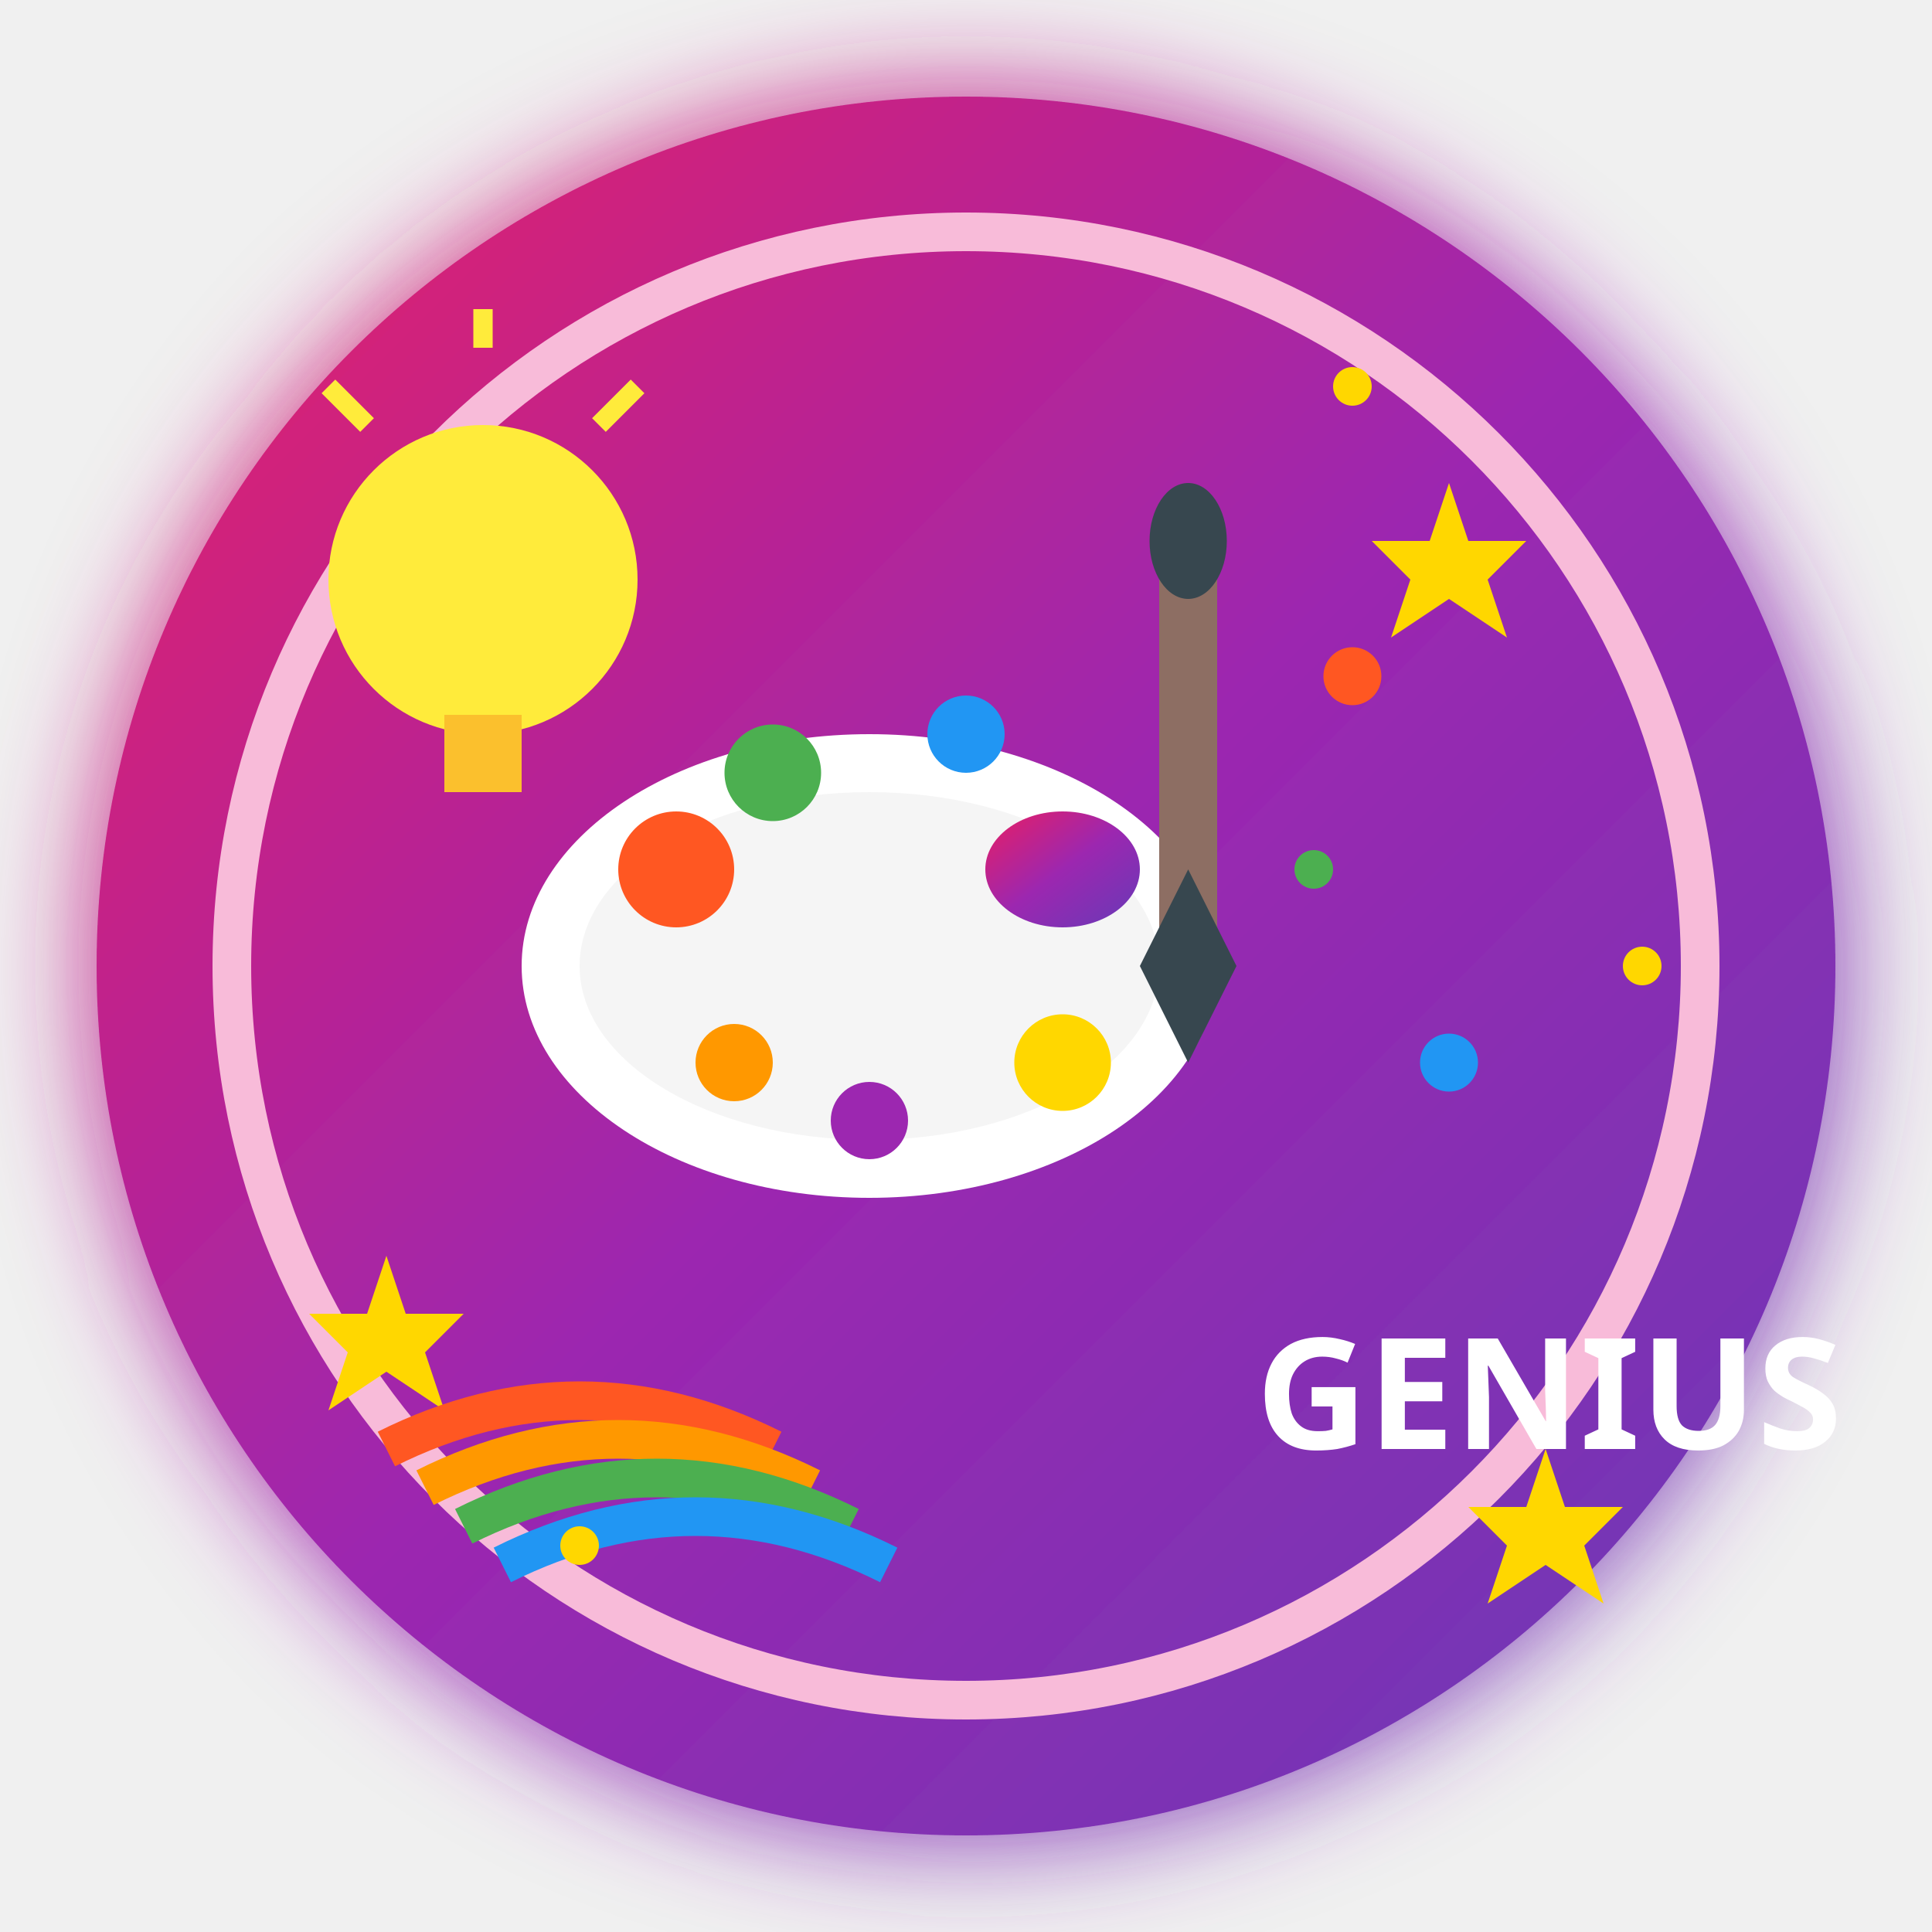
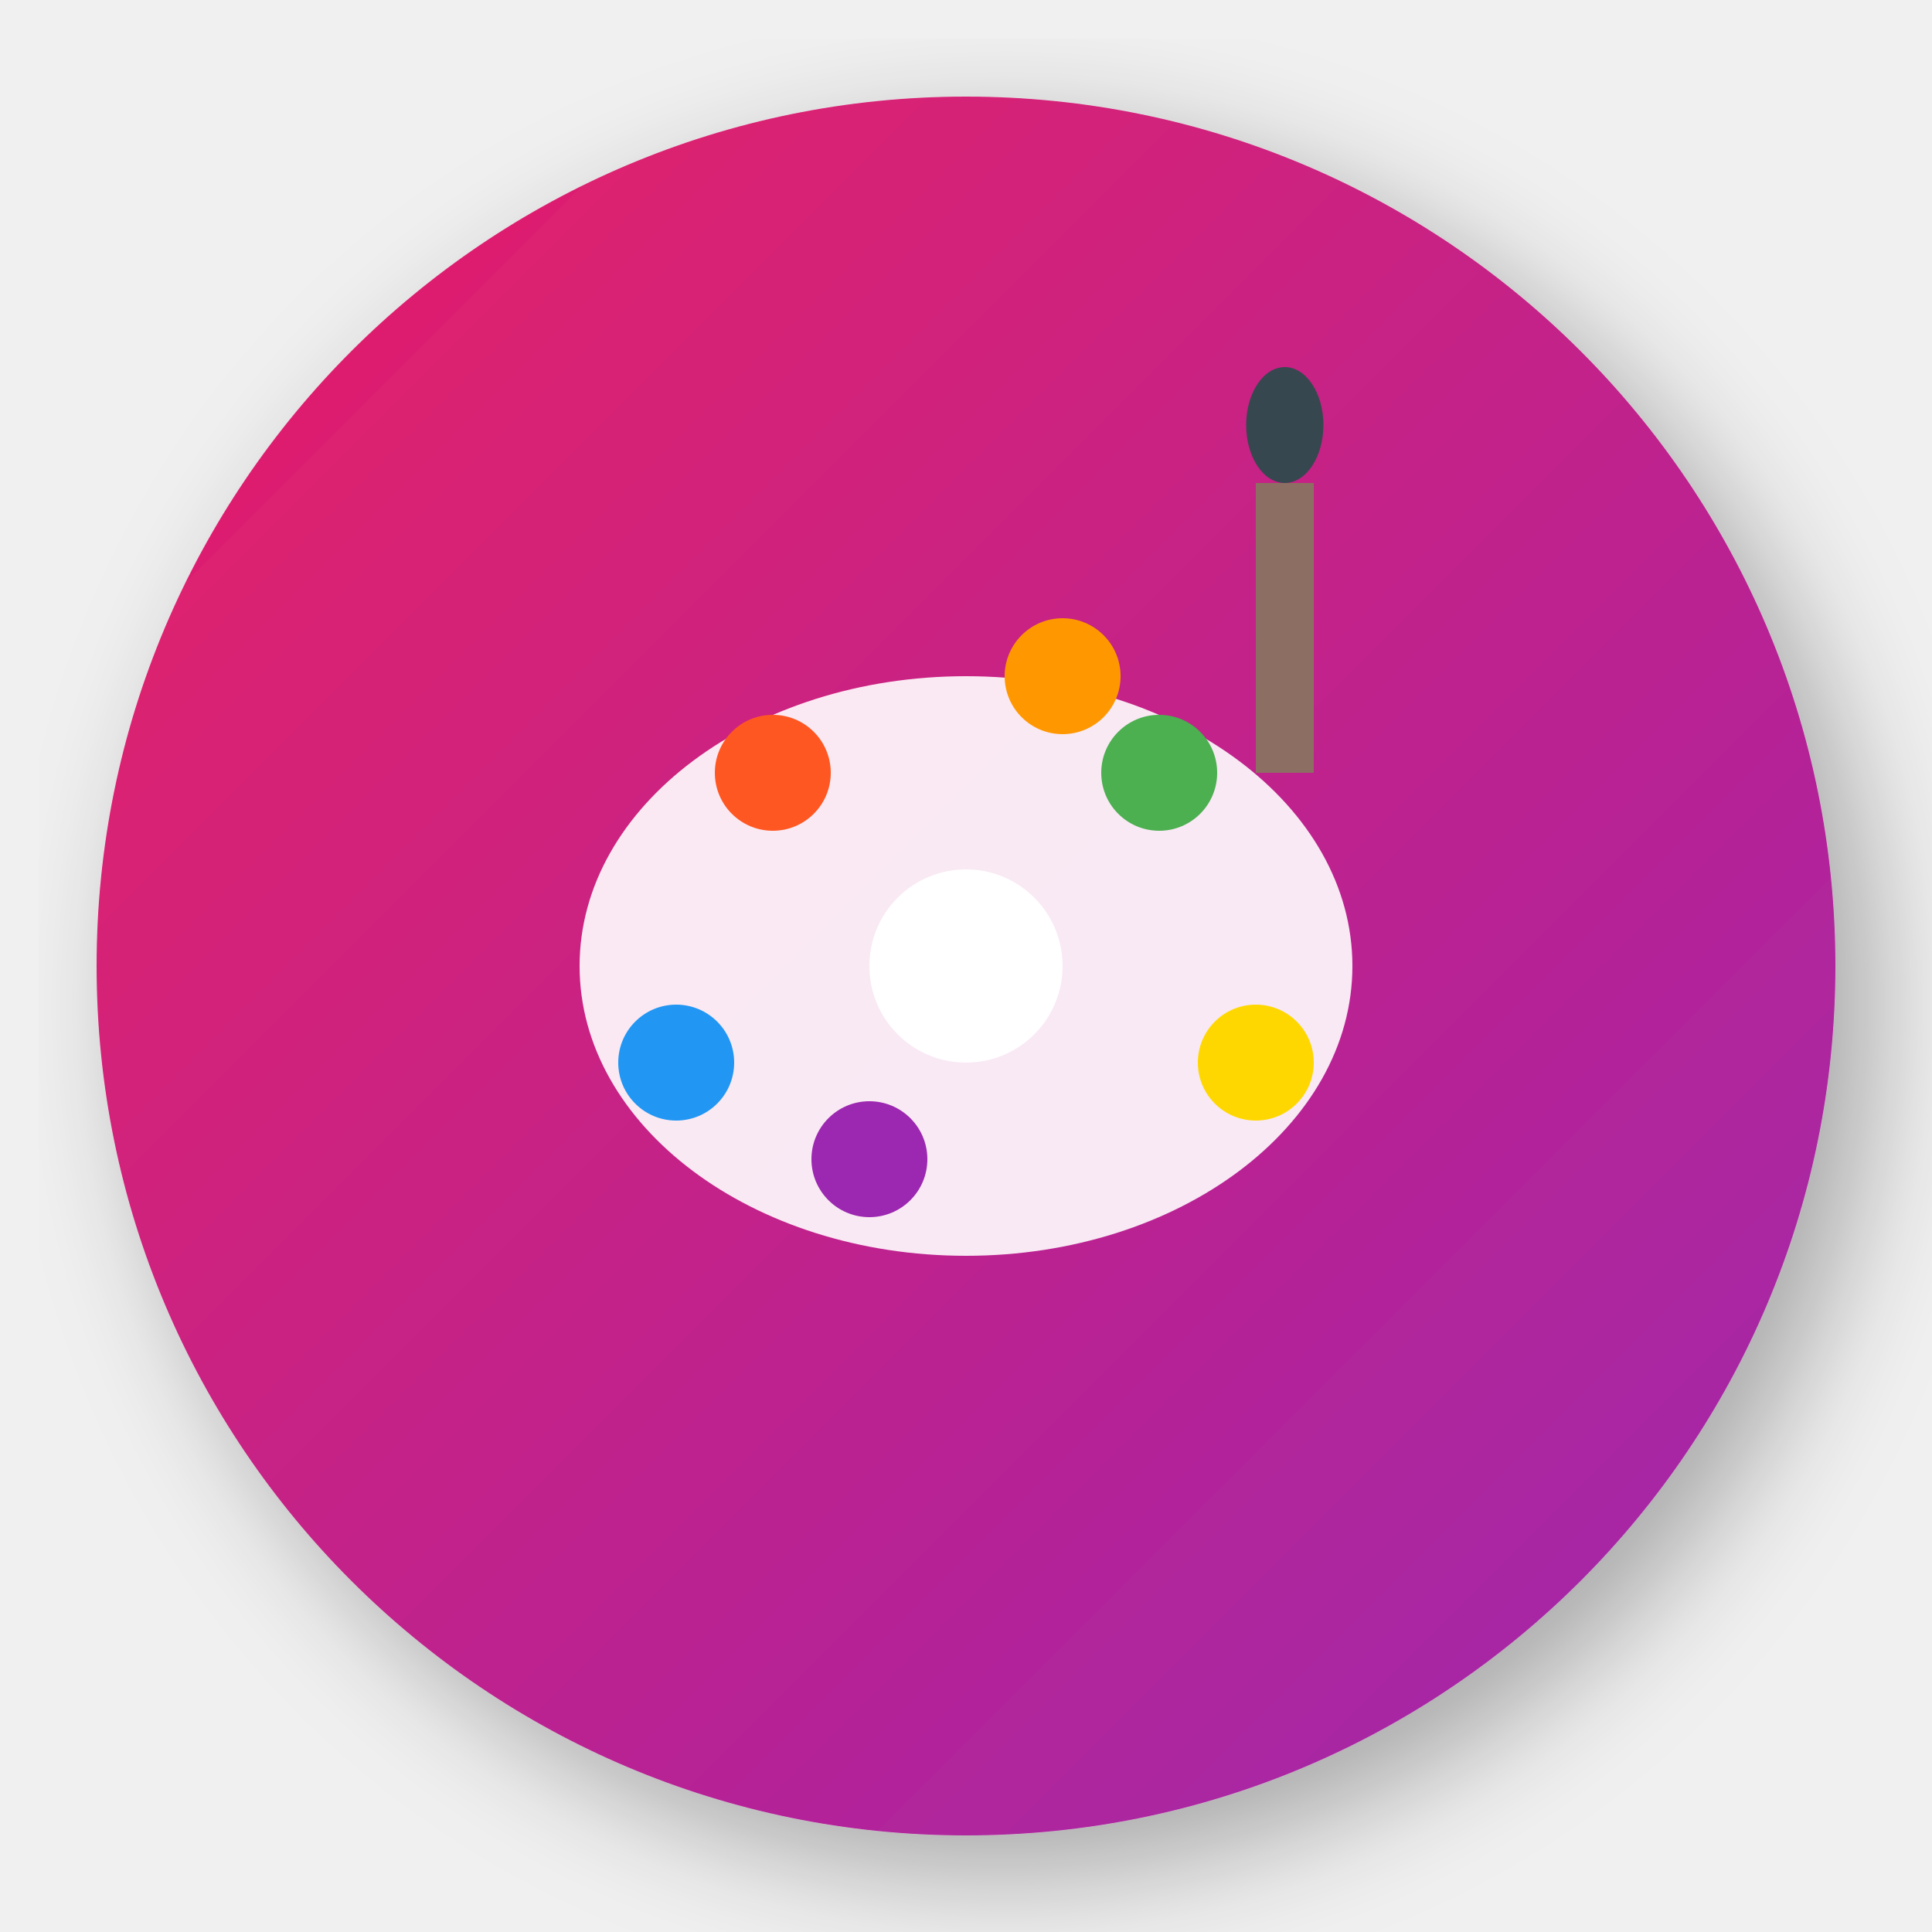
<svg xmlns="http://www.w3.org/2000/svg" width="100" height="100" viewBox="0 0 100 100">
  <defs>
-     <linearGradient id="creativeGrad" x1="0%" y1="0%" x2="100%" y2="100%">
+     <linearGradient id="grad13" x1="0%" y1="0%" x2="100%" y2="100%">
      <stop offset="0%" style="stop-color:#E91E63;stop-opacity:1" />
-       <stop offset="50%" style="stop-color:#9C27B0;stop-opacity:1" />
-       <stop offset="100%" style="stop-color:#673AB7;stop-opacity:1" />
+       <stop offset="100%" style="stop-color:#9C27B0;stop-opacity:1" />
    </linearGradient>
-     <filter id="creativeGlow" x="-30%" y="-30%" width="160%" height="160%">
-       <feGaussianBlur stdDeviation="3" result="coloredBlur" />
-       <feMerge>
-         <feMergeNode in="coloredBlur" />
-         <feMergeNode in="SourceGraphic" />
-       </feMerge>
+     <filter id="shadow13">
+       <feDropShadow dx="2" dy="2" stdDeviation="3" flood-color="#000000" flood-opacity="0.3" />
    </filter>
  </defs>
-   <circle cx="50" cy="50" r="45" fill="url(#creativeGrad)" filter="url(#creativeGlow)" />
-   <circle cx="50" cy="50" r="38" fill="none" stroke="#F8BBD9" stroke-width="2" />
-   <ellipse cx="45" cy="50" rx="18" ry="12" fill="#FFFFFF" />
-   <ellipse cx="45" cy="50" rx="15" ry="9" fill="#F5F5F5" />
-   <ellipse cx="55" cy="45" rx="4" ry="3" fill="url(#creativeGrad)" />
-   <circle cx="35" cy="45" r="3" fill="#FF5722" />
-   <circle cx="40" cy="40" r="2.5" fill="#4CAF50" />
-   <circle cx="50" cy="38" r="2" fill="#2196F3" />
-   <circle cx="55" cy="55" r="2.5" fill="#FFD700" />
-   <circle cx="38" cy="55" r="2" fill="#FF9800" />
-   <circle cx="45" cy="58" r="2" fill="#9C27B0" />
-   <rect x="60" y="30" width="3" height="20" fill="#8D6E63" />
-   <ellipse cx="61.5" cy="28" rx="2" ry="3" fill="#37474F" />
-   <path d="M59 50 L61.5 45 L64 50 L61.5 55 Z" fill="#37474F" />
-   <circle cx="70" cy="35" r="1.5" fill="#FF5722" />
-   <circle cx="68" cy="45" r="1" fill="#4CAF50" />
-   <circle cx="75" cy="55" r="1.5" fill="#2196F3" />
-   <circle cx="25" cy="30" r="8" fill="#FFEB3B" />
-   <rect x="23" y="37" width="4" height="4" fill="#FBC02D" />
-   <path d="M21 28 L19 26" stroke="#FFEB3B" stroke-width="1" />
-   <path d="M29 28 L31 26" stroke="#FFEB3B" stroke-width="1" />
-   <path d="M25 18 L25 16" stroke="#FFEB3B" stroke-width="1" />
-   <path d="M19 22 L17 20" stroke="#FFEB3B" stroke-width="1" />
-   <path d="M31 22 L33 20" stroke="#FFEB3B" stroke-width="1" />
-   <polygon points="75,25 76,28 79,28 77,30 78,33 75,31 72,33 73,30 71,28 74,28" fill="#FFD700" />
-   <polygon points="20,65 21,68 24,68 22,70 23,73 20,71 17,73 18,70 16,68 19,68" fill="#FFD700" />
-   <polygon points="80,75 81,78 84,78 82,80 83,83 80,81 77,83 78,80 76,78 79,78" fill="#FFD700" />
-   <path d="M20 75 Q30 70 40 75" stroke="#FF5722" stroke-width="2" fill="none" />
-   <path d="M22 77 Q32 72 42 77" stroke="#FF9800" stroke-width="2" fill="none" />
-   <path d="M24 79 Q34 74 44 79" stroke="#4CAF50" stroke-width="2" fill="none" />
-   <path d="M26 81 Q36 76 46 81" stroke="#2196F3" stroke-width="2" fill="none" />
-   <text x="65" y="75" font-family="Arial Black" font-size="8" font-weight="bold" fill="#FFFFFF">GENIUS</text>
-   <circle cx="30" cy="80" r="1" fill="#FFD700" />
-   <circle cx="70" cy="20" r="1" fill="#FFD700" />
-   <circle cx="85" cy="50" r="1" fill="#FFD700" />
+   <circle cx="50" cy="50" r="45" fill="url(#grad13)" filter="url(#shadow13)" />
+   <ellipse cx="50" cy="50" rx="20" ry="15" fill="white" opacity="0.9" />
+   <circle cx="50" cy="50" r="5" fill="white" />
+   <circle cx="40" cy="40" r="3" fill="#FF5722" />
+   <circle cx="60" cy="40" r="3" fill="#4CAF50" />
+   <circle cx="35" cy="55" r="3" fill="#2196F3" />
+   <circle cx="65" cy="55" r="3" fill="#FFD700" />
+   <circle cx="45" cy="60" r="3" fill="#9C27B0" />
+   <circle cx="55" cy="35" r="3" fill="#FF9800" />
+   <rect x="65" y="25" width="3" height="15" fill="#8D6E63" />
+   <ellipse cx="66.5" cy="22" rx="2" ry="3" fill="#37474F" />
</svg>
